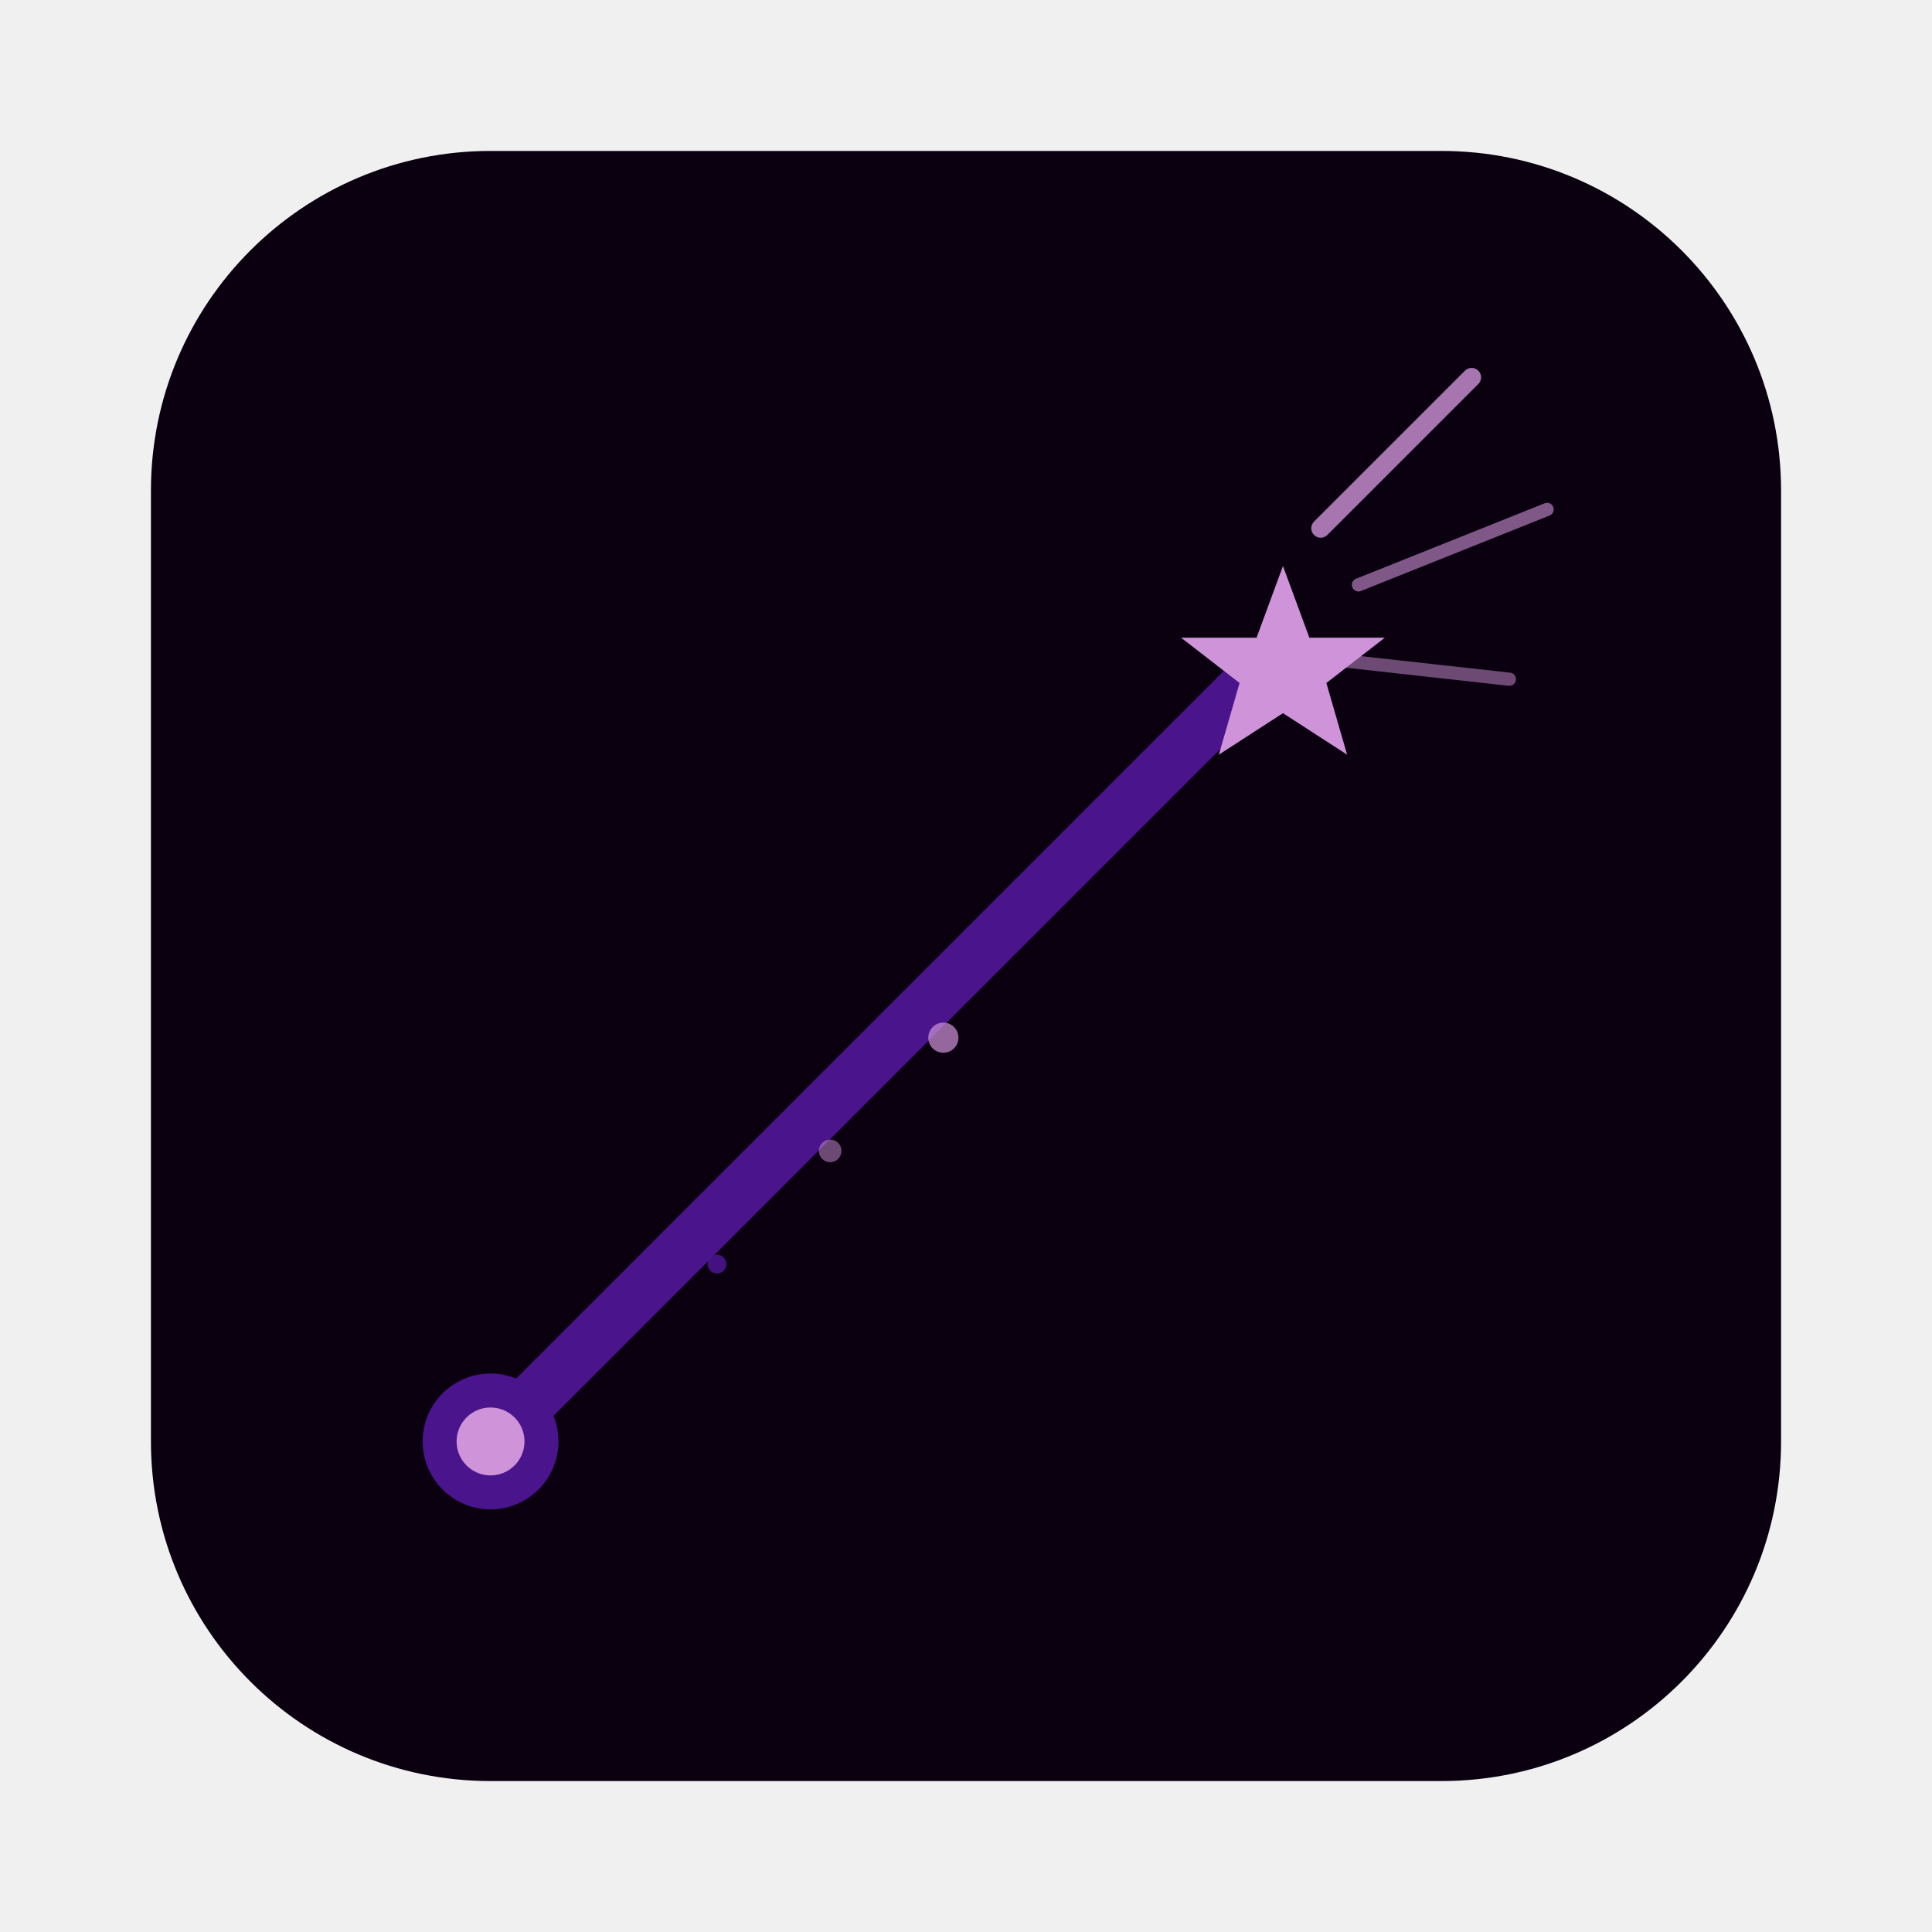
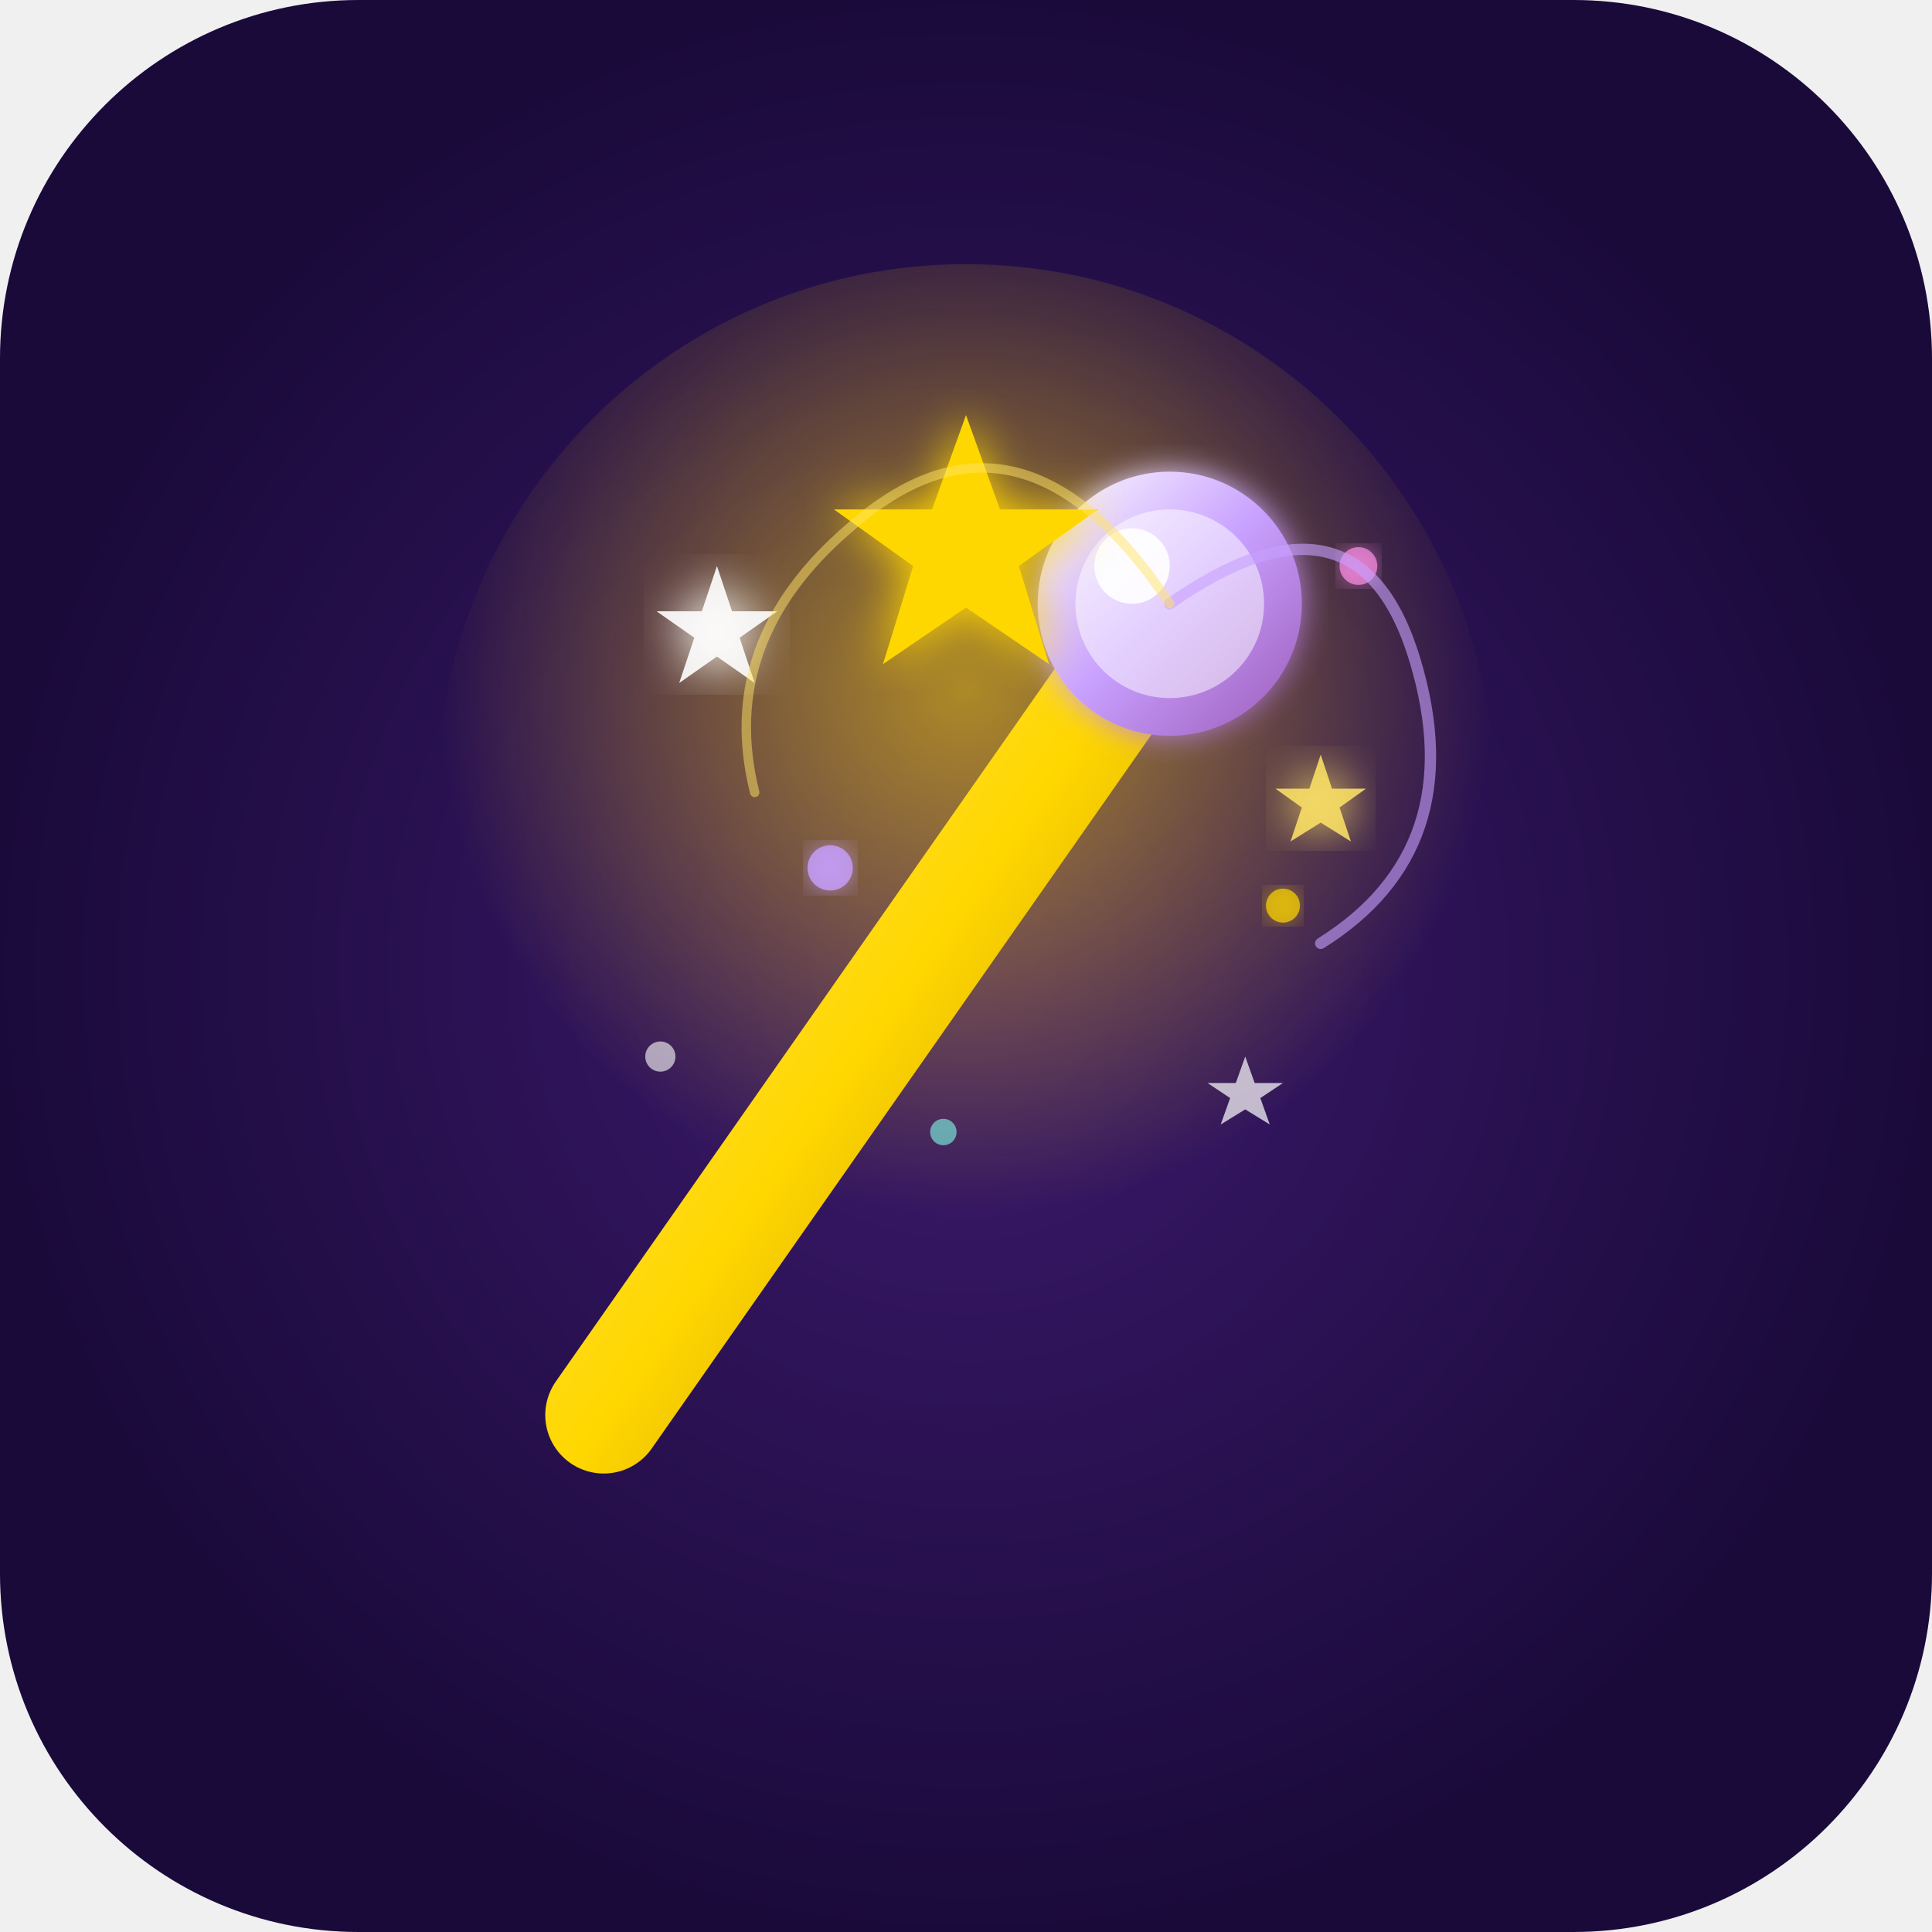
<svg xmlns="http://www.w3.org/2000/svg" viewBox="0 0 1024 1024">
-   <rect x="80" y="80" width="864" height="864" rx="180" fill="#0A0010" />
-   <line x1="260" y1="764" x2="680" y2="344" stroke="#4A148C" stroke-width="28" stroke-linecap="round" />
-   <circle cx="260" cy="764" r="36" fill="#4A148C" />
-   <circle cx="260" cy="764" r="18" fill="#CE93D8" />
-   <polygon points="680,300 694,338 734,338 703,362 714,400 680,378 646,400 657,362 626,338 666,338" fill="#CE93D8" />
-   <line x1="700" y1="280" x2="780" y2="200" stroke="#CE93D8" stroke-width="10" stroke-linecap="round" opacity="0.8" />
-   <line x1="720" y1="310" x2="820" y2="270" stroke="#CE93D8" stroke-width="7" stroke-linecap="round" opacity="0.6" />
-   <line x1="710" y1="350" x2="800" y2="360" stroke="#CE93D8" stroke-width="7" stroke-linecap="round" opacity="0.5" />
-   <circle cx="500" cy="550" r="8" fill="#CE93D8" opacity="0.7" />
-   <circle cx="440" cy="610" r="6" fill="#CE93D8" opacity="0.5" />
-   <circle cx="380" cy="670" r="5" fill="#4A148C" opacity="0.9" />
+   <defs>
+     <radialGradient id="bg01" cx="50%" cy="50%" r="50%">
+       <stop offset="0%" stop-color="#3D1A6E" />
+       <stop offset="100%" stop-color="#1A0A3A" />
+     </radialGradient>
+     <radialGradient id="glow01" cx="50%" cy="40%" r="50%">
+       <stop offset="0%" stop-color="#FFD700" stop-opacity="0.6" />
+       <stop offset="100%" stop-color="#FFD700" stop-opacity="0" />
+     </radialGradient>
+     <linearGradient id="wand01" x1="0%" y1="0%" x2="100%" y2="100%">
+       <stop offset="0%" stop-color="#FFE566" />
+       <stop offset="50%" stop-color="#FFD700" />
+       <stop offset="100%" stop-color="#B8860B" />
+     </linearGradient>
+     <linearGradient id="crystal01" x1="0%" y1="0%" x2="100%" y2="100%">
+       <stop offset="0%" stop-color="#FFFFFF" />
+       <stop offset="50%" stop-color="#C8A0FF" />
+       <stop offset="100%" stop-color="#9B59B6" />
+     </linearGradient>
+     <filter id="glow-filter01">
+       <feGaussianBlur stdDeviation="8" result="blur" />
+       <feMerge>
+         <feMergeNode in="blur" />
+         <feMergeNode in="SourceGraphic" />
+       </feMerge>
+     </filter>
+     <filter id="star-glow">
+       <feGaussianBlur stdDeviation="12" result="blur" />
+       <feMerge>
+         <feMergeNode in="blur" />
+         <feMergeNode in="SourceGraphic" />
+       </feMerge>
+     </filter>
+   </defs>
+   <rect width="1024" height="1024" rx="190" fill="url(#bg01)" />
+   <circle cx="512" cy="420" r="280" fill="url(#glow01)" />
+   <line x1="320" y1="750" x2="600" y2="350" stroke="url(#wand01)" stroke-width="62" stroke-linecap="round" />
+   <circle cx="620" cy="320" r="70" fill="url(#crystal01)" filter="url(#glow-filter01)" />
+   <circle cx="620" cy="320" r="50" fill="white" fill-opacity="0.5" />
+   <circle cx="600" cy="300" r="20" fill="white" fill-opacity="0.9" />
+   <g filter="url(#star-glow)">
+     <polygon points="512,220 530,270 582,270 540,300 556,352 512,322 468,352 484,300 442,270 494,270" fill="#FFD700" />
+   </g>
+   <polygon points="380,300 388,324 412,324 392,338 400,362 380,348 360,362 368,338 348,324 372,324" fill="#FFFFFF" fill-opacity="0.9" filter="url(#star-glow)" />
+   <polygon points="700,400 706,418 724,418 710,428 716,446 700,436 684,446 690,428 676,418 694,418" fill="#FFE566" fill-opacity="0.85" filter="url(#star-glow)" />
+   <polygon points="660,560 665,574 680,574 668,582 673,596 660,588 647,596 652,582 640,574 655,574" fill="#FFFFFF" fill-opacity="0.7" />
+   <circle cx="440" cy="460" r="12" fill="#C8A0FF" fill-opacity="0.8" filter="url(#glow-filter01)" />
+   <circle cx="680" cy="480" r="9" fill="#FFD700" fill-opacity="0.7" filter="url(#glow-filter01)" />
+   <circle cx="350" cy="560" r="8" fill="#FFFFFF" fill-opacity="0.6" />
+   <circle cx="720" cy="300" r="10" fill="#FF90E8" fill-opacity="0.7" filter="url(#glow-filter01)" />
+   <circle cx="500" cy="600" r="7" fill="#80FFEA" fill-opacity="0.6" />
+   <path d="M620 320 Q720 250 750 350 Q780 450 700 500" stroke="#C8A0FF" stroke-width="6" fill="none" stroke-opacity="0.6" stroke-linecap="round" />
+   <path d="M620 320 Q540 200 450 280 Q380 340 400 420" stroke="#FFE566" stroke-width="5" fill="none" stroke-opacity="0.5" stroke-linecap="round" />
</svg>
